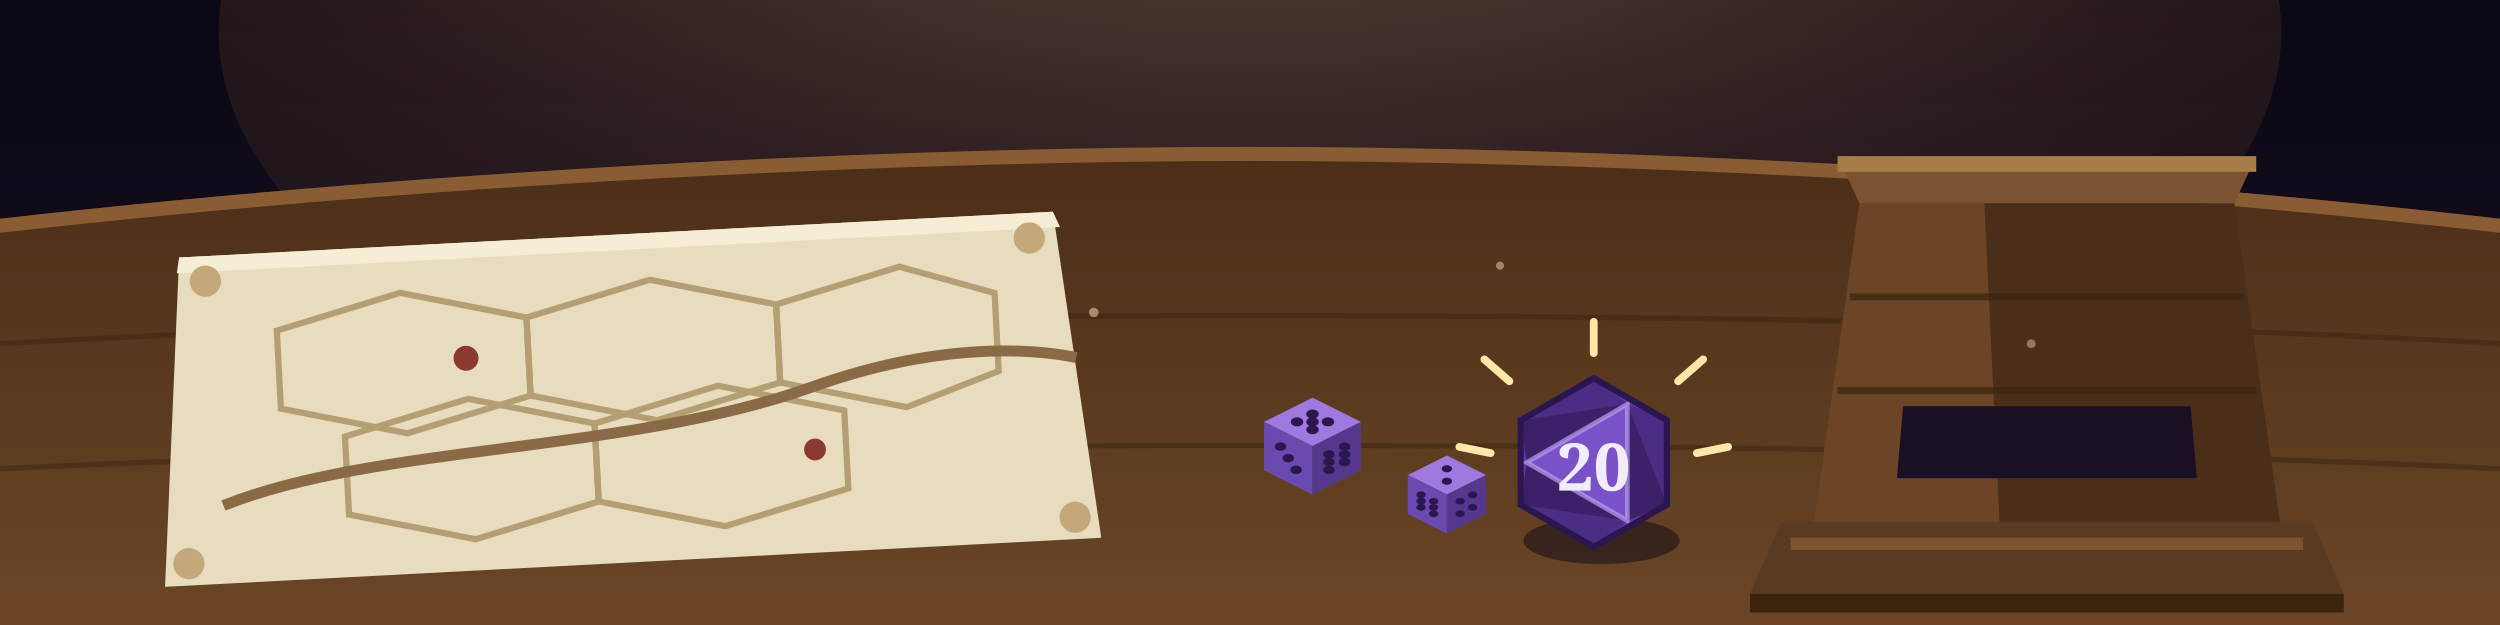
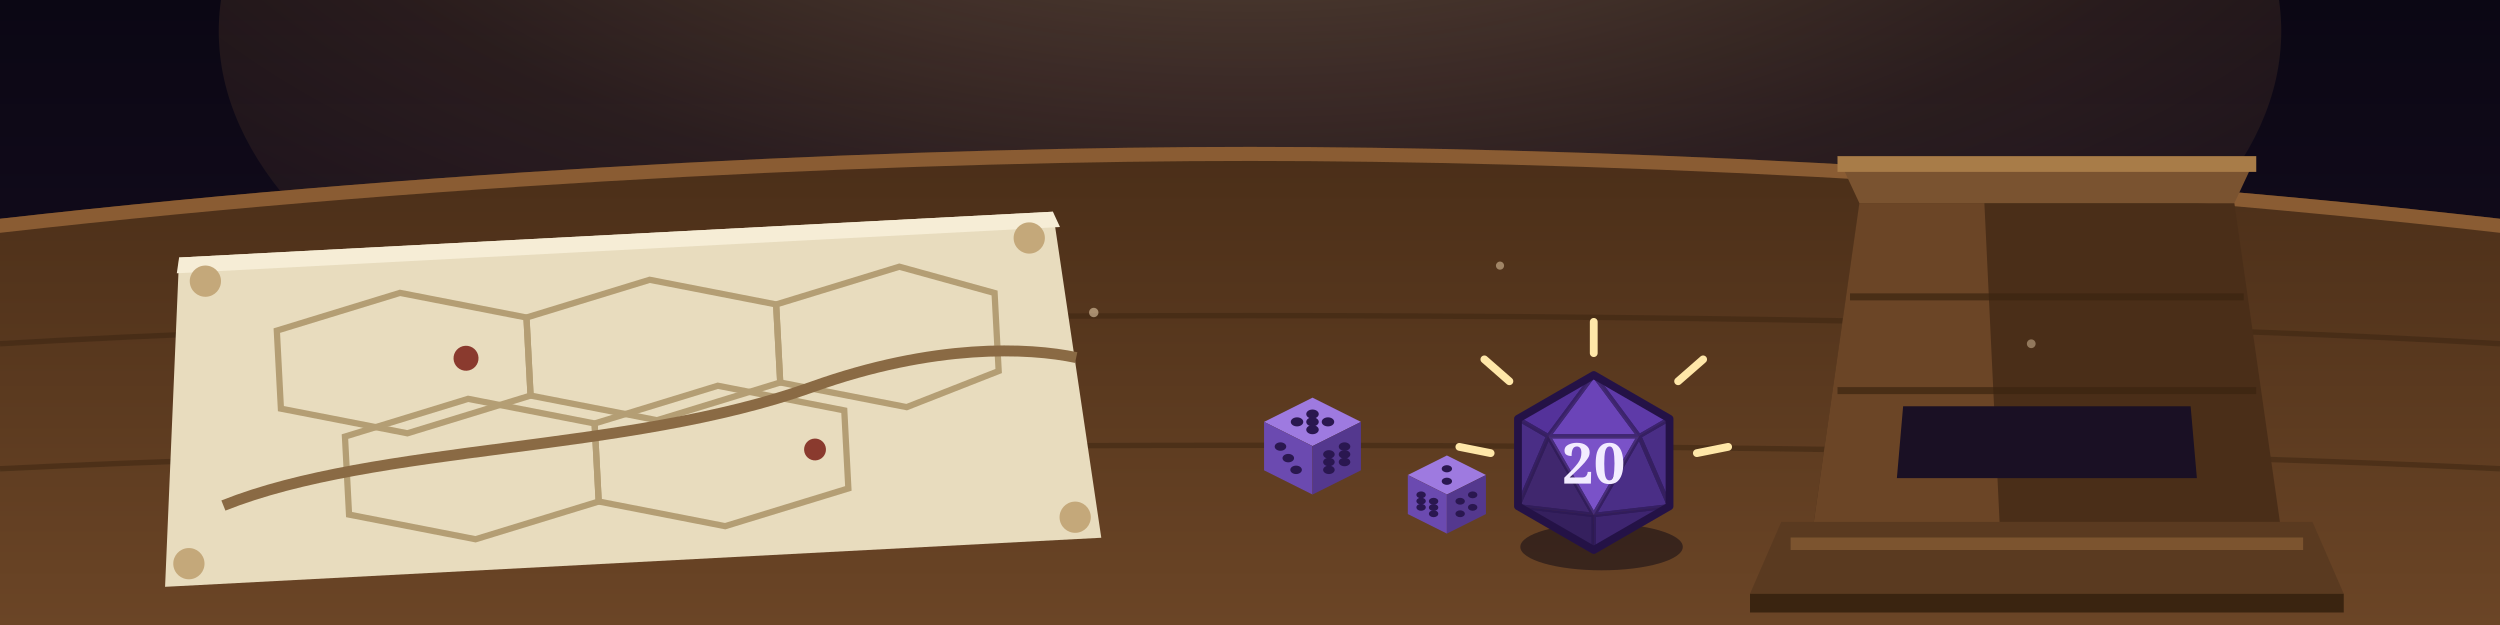
<svg xmlns="http://www.w3.org/2000/svg" viewBox="0 0 160 40" width="1600" height="400" role="presentation" preserveAspectRatio="xMidYMid slice">
  <style>
    /* The settled twenty is the resting state, so a renderer that never
       animates — or a reader who asked for less motion — gets the good frame
       rather than a blank die. */
    .face { opacity: 0 }
    .f20 { opacity: 1 }
    .f1  { animation: face1 4.8s steps(1, end) infinite }
    .f2  { animation: face2 4.8s steps(1, end) infinite }
    .f3  { animation: face3 4.8s steps(1, end) infinite }
    .f20 { animation: face20 4.8s steps(1, end) infinite }
    @keyframes face1  { 0%,8% { opacity: 1 } 9%,100% { opacity: 0 } }
    @keyframes face2  { 0%,9% { opacity: 0 } 10%,17% { opacity: 1 } 18%,100% { opacity: 0 } }
    @keyframes face3  { 0%,18% { opacity: 0 } 19%,26% { opacity: 1 } 27%,100% { opacity: 0 } }
    @keyframes face20 { 0%,27% { opacity: 0 } 28%,100% { opacity: 1 } }
    .die { animation: hop 4.8s cubic-bezier(.3,0,.4,1) infinite;
           transform-box: fill-box; transform-origin: 50% 50% }
    @keyframes hop {
      0%   { transform: translate(-19px,-11px) rotate(-150deg) }
      10%  { transform: translate(-11px,1px) rotate(-70deg) }
      18%  { transform: translate(-5px,-4px) rotate(-30deg) }
      26%  { transform: translate(0,0) rotate(0deg) }
      31%  { transform: translate(.8px,-1.2px) rotate(6deg) }
      36%,100% { transform: translate(0,0) rotate(0deg) }
    }
    .spark { animation: pop 4.8s ease-out infinite;
             transform-box: fill-box; transform-origin: 50% 50% }
    @keyframes pop {
      0%,26% { transform: scale(.2); opacity: 0 }
      30%    { transform: scale(1); opacity: .9 }
      46%,100% { transform: scale(1.7); opacity: 0 }
    }
    .mote { animation: rise 13s linear infinite }
    .m2 { animation-delay: -4.4s } .m3 { animation-delay: -8.8s }
    @keyframes rise {
      0% { transform: translate(0,0); opacity: 0 }
      25% { opacity: .55 }
      100% { transform: translate(-3px,-20px); opacity: 0 }
    }
    @media (prefers-reduced-motion: reduce) {
      .f1, .f2, .f3, .f20, .die, .spark, .mote { animation: none }
      .f20 { opacity: 1 }
    }
  </style>
  <defs>
    <linearGradient id="room" x1="0" y1="0" x2="0" y2="1">
      <stop offset="0%" stop-color="#0B0714" />
      <stop offset="100%" stop-color="#1A1024" />
    </linearGradient>
    <linearGradient id="oak" x1="0" y1="0" x2="0" y2="1">
      <stop offset="0%" stop-color="#4A2E18" />
      <stop offset="100%" stop-color="#6B4526" />
    </linearGradient>
    <radialGradient id="lamplight" cx=".5" cy=".2" r=".9">
      <stop offset="0%" stop-color="#FFD79A" stop-opacity=".38" />
      <stop offset="55%" stop-color="#FFB35A" stop-opacity=".12" />
      <stop offset="100%" stop-color="#FFB35A" stop-opacity="0" />
    </radialGradient>
    <linearGradient id="facet" x1=".2" y1="0" x2=".8" y2="1">
      <stop offset="0%" stop-color="#F2EEFF" />
      <stop offset="100%" stop-color="#C6B8F0" />
    </linearGradient>
  </defs>
  <rect width="160" height="40" fill="url(#room)" />
  <ellipse cx="80" cy="2" rx="66" ry="30" fill="url(#lamplight)" />
  <path d="M0 14 C30 10.6 60 9.4 80 9.4 C100 9.4 130 10.6 160 14 L160 40 L0 40 Z" fill="url(#oak)" />
  <path d="M0 14 C30 10.6 60 9.4 80 9.4 C100 9.4 130 10.6 160 14 L160 14.9            C130 11.5 100 10.3 80 10.3 C60 10.3 30 11.5 0 14.9 Z" fill="#8A5C33" />
  <g stroke="#3A2410" stroke-width=".35" opacity=".5" fill="none">
    <path d="M0 22 C40 19.6 120 19.6 160 22" />
    <path d="M0 30 C40 28 120 28 160 30" />
  </g>
  <g>
    <path d="M116 34 L146 34 L143 13 L119 13 Z" fill="#4A2E18" />
    <path d="M116 34 L128 34 L127 13 L119 13 Z" fill="#6B4526" />
    <path d="M119 13 L143 13 L144.4 10 L117.6 10 Z" fill="#7A5330" />
    <path d="M117.6 10 L144.4 10 L144.4 11 L117.6 11 Z" fill="#A87C48" />
    <path d="M121.4 30.6 L140.6 30.6 L140.2 26 L121.8 26 Z" fill="#1A1024" />
    <g stroke="#3A2410" stroke-width=".45" opacity=".7" fill="none">
      <path d="M118.4 19 L143.6 19" />
      <path d="M117.6 25 L144.4 25" />
    </g>
    <path d="M112 38 L150 38 L148 33.4 L114 33.4 Z" fill="#5A3A20" />
    <path d="M112 38 L150 38 L150 39.2 L112 39.2 Z" fill="#3A2410" />
    <path d="M114.6 34.4 L147.4 34.4 L147.4 35.2 L114.6 35.2 Z" fill="#8A6034" opacity=".7" />
  </g>
  <g transform="rotate(-3 40 26)">
    <path d="M12 15 L68 15 L70 36 L10 36 Z" fill="#E8DCBE" />
    <path d="M12 15 L68 15 L68.4 16 L11.8 16 Z" fill="#F6EDD6" />
    <g fill="none" stroke="#B49E74" stroke-width=".4">
      <path d="M18 20 L26 18 L34 20 L34 25 L26 27 L18 25 Z" />
      <path d="M34 20 L42 18 L50 20 L50 25 L42 27 L34 25 Z" />
      <path d="M50 20 L58 18 L64 20 L64 25 L58 27 L50 25 Z" />
      <path d="M22 27 L30 25 L38 27 L38 32 L30 34 L22 32 Z" />
      <path d="M38 27 L46 25 L54 27 L54 32 L46 34 L38 32 Z" />
    </g>
    <path d="M14 31 C24 27.6 40 29 52 25.4 C60 23 66 23.6 69 24.4" fill="none" stroke="#8A6A44" stroke-width=".7" />
    <g fill="#8A3A2E">
      <circle cx="30" cy="22.4" r=".8" />
      <circle cx="52" cy="29.4" r=".7" />
    </g>
    <g fill="#C4A87A">
      <circle cx="13.6" cy="16.6" r="1" />
      <circle cx="66.4" cy="16.6" r="1" />
      <circle cx="11.6" cy="34.6" r="1" />
      <circle cx="68.4" cy="34.6" r="1" />
    </g>
  </g>
  <path d="M84.00 25.45 L87.10 27.00 L84.00 28.55 L80.90 27.00 Z" fill="#9E7AE0" />
  <path d="M80.90 27.00 L84.00 28.55 L84.00 31.65 L80.90 30.10 Z" fill="#6B4AB0" />
  <path d="M87.10 27.00 L84.00 28.55 L84.00 31.65 L87.10 30.10 Z" fill="#54388E" />
  <ellipse cx="84.00" cy="26.50" rx="0.40" ry="0.29" fill="#2A1750" />
  <ellipse cx="84.99" cy="27.00" rx="0.40" ry="0.29" fill="#2A1750" />
  <ellipse cx="84.00" cy="27.00" rx="0.40" ry="0.29" fill="#2A1750" />
  <ellipse cx="83.01" cy="27.00" rx="0.40" ry="0.29" fill="#2A1750" />
  <ellipse cx="84.00" cy="27.50" rx="0.40" ry="0.29" fill="#2A1750" />
  <ellipse cx="81.95" cy="28.58" rx="0.37" ry="0.27" fill="#2A1750" />
  <ellipse cx="82.45" cy="29.32" rx="0.37" ry="0.27" fill="#2A1750" />
  <ellipse cx="82.95" cy="30.07" rx="0.37" ry="0.27" fill="#2A1750" />
  <ellipse cx="86.05" cy="28.58" rx="0.37" ry="0.27" fill="#2A1750" />
  <ellipse cx="85.05" cy="29.08" rx="0.37" ry="0.27" fill="#2A1750" />
  <ellipse cx="86.05" cy="29.08" rx="0.37" ry="0.27" fill="#2A1750" />
  <ellipse cx="85.05" cy="29.57" rx="0.37" ry="0.27" fill="#2A1750" />
  <ellipse cx="86.05" cy="29.57" rx="0.37" ry="0.27" fill="#2A1750" />
  <ellipse cx="85.05" cy="30.07" rx="0.37" ry="0.27" fill="#2A1750" />
  <path d="M92.60 29.15 L95.10 30.40 L92.60 31.65 L90.10 30.40 Z" fill="#9E7AE0" />
  <path d="M90.10 30.40 L92.60 31.65 L92.60 34.15 L90.10 32.90 Z" fill="#6B4AB0" />
  <path d="M95.10 30.40 L92.60 31.65 L92.60 34.15 L95.10 32.90 Z" fill="#54388E" />
  <ellipse cx="92.60" cy="30.00" rx="0.33" ry="0.23" fill="#2A1750" />
  <ellipse cx="92.60" cy="30.80" rx="0.33" ry="0.23" fill="#2A1750" />
  <ellipse cx="90.95" cy="31.67" rx="0.30" ry="0.22" fill="#2A1750" />
  <ellipse cx="91.75" cy="32.08" rx="0.30" ry="0.22" fill="#2A1750" />
  <ellipse cx="90.95" cy="32.07" rx="0.30" ry="0.22" fill="#2A1750" />
  <ellipse cx="91.75" cy="32.48" rx="0.30" ry="0.22" fill="#2A1750" />
  <ellipse cx="90.95" cy="32.47" rx="0.30" ry="0.22" fill="#2A1750" />
  <ellipse cx="91.75" cy="32.88" rx="0.30" ry="0.22" fill="#2A1750" />
  <ellipse cx="94.25" cy="31.67" rx="0.30" ry="0.22" fill="#2A1750" />
  <ellipse cx="93.45" cy="32.08" rx="0.30" ry="0.22" fill="#2A1750" />
  <ellipse cx="94.25" cy="32.47" rx="0.30" ry="0.22" fill="#2A1750" />
  <ellipse cx="93.45" cy="32.88" rx="0.30" ry="0.22" fill="#2A1750" />
  <g class="die">
-     <ellipse cx="102.5" cy="34.6" rx="5" ry="1.5" fill="#0B0714" opacity=".5" />
-     <path d="M102.00 24.20 L106.68 26.90 L106.68 32.30 L102.00 35.00 L97.32 32.30 L97.32 26.90 Z" fill="#3A2168" />
-     <path d="M102.00 24.20 L106.68 26.90 L104.15 25.87 Z" fill="#5E3AA8" />
-     <path d="M106.68 26.90 L106.68 32.30 L104.15 25.87 Z" fill="#4A2E86" />
-     <path d="M106.68 32.30 L102.00 35.00 L104.15 33.33 Z" fill="#5E3AA8" />
-     <path d="M102.00 35.00 L97.32 32.30 L104.15 33.33 Z" fill="#4A2E86" />
-     <path d="M97.32 32.30 L97.32 26.90 L97.70 29.60 Z" fill="#5E3AA8" />
-     <path d="M97.32 26.90 L102.00 24.20 L104.15 25.87 Z" fill="#4A2E86" />
-     <path d="M104.15 25.87 L104.15 33.33 L97.70 29.60 Z" fill="#7A52C8" />
-     <path d="M104.15 25.87 L104.15 33.33 L97.70 29.60 Z" fill="none" stroke="#B9A0F0" stroke-width=".3" opacity=".7" />
-     <path d="M102.00 24.20 L106.68 26.90 L106.68 32.30 L102.00 35.00 L97.32 32.30 L97.32 26.90 Z" fill="none" stroke="#2A1750" stroke-width=".4" />
-     <text x="102" y="31.4" font-family="Georgia, serif" font-size="4.2" font-weight="700" text-anchor="middle" fill="#F2ECFF" class="face f20">20</text>
-     <text x="102" y="31.4" font-family="Georgia, serif" font-size="4.2" font-weight="700" text-anchor="middle" fill="#F2ECFF" class="face f1">7</text>
-     <text x="102" y="31.4" font-family="Georgia, serif" font-size="4.2" font-weight="700" text-anchor="middle" fill="#F2ECFF" class="face f2">13</text>
-     <text x="102" y="31.4" font-family="Georgia, serif" font-size="4.2" font-weight="700" text-anchor="middle" fill="#F2ECFF" class="face f3">4</text>
+     <ellipse cx="102.5" cy="35" rx="5.2" ry="1.5" fill="#0B0714" opacity=".5" />
+     <path d="M102.00 24.00 L106.85 26.80 L104.91 27.92 Z" fill="#5E3AA8" />
+     <path d="M106.85 26.80 L106.85 32.40 L104.91 27.92 Z" fill="#4A2E86" />
+     <path d="M106.85 32.40 L102.00 35.20 L102.00 32.96 Z" fill="#3E2570" />
+     <path d="M102.00 35.20 L97.15 32.40 L102.00 32.96 Z" fill="#35205E" />
+     <path d="M97.15 32.40 L97.15 26.80 L99.09 27.92 Z" fill="#4A2E86" />
+     <path d="M97.15 26.80 L102.00 24.00 L99.09 27.92 Z" fill="#54329A" />
+     <path d="M104.91 27.92 L99.09 27.92 L102.00 24.00 Z" fill="#6B44B8" />
+     <path d="M104.91 27.92 L102.00 32.96 L106.85 32.40 Z" fill="#4A2E86" />
+     <path d="M102.00 32.96 L99.09 27.92 L97.15 32.40 Z" fill="#40276E" />
+     <path d="M102.00 32.96 L104.91 27.92 L99.09 27.92 Z" fill="#7A52C8" />
+     <g stroke="#2A1750" stroke-width=".28" opacity=".65" stroke-linejoin="round">
+       <path d="M102.00 24.00 L106.85 26.80 L104.91 27.92 Z" fill="none" />
+       <path d="M106.85 26.80 L106.85 32.40 L104.91 27.92 Z" fill="none" />
+       <path d="M106.85 32.40 L102.00 35.20 L102.00 32.96 Z" fill="none" />
+       <path d="M102.00 35.20 L97.15 32.40 L102.00 32.96 Z" fill="none" />
+       <path d="M97.15 32.40 L97.15 26.80 L99.09 27.92 Z" fill="none" />
+       <path d="M97.15 26.80 L102.00 24.00 L99.09 27.92 Z" fill="none" />
+       <path d="M104.91 27.92 L99.09 27.92 L102.00 24.00 Z" fill="none" />
+       <path d="M104.91 27.92 L102.00 32.96 L106.85 32.40 Z" fill="none" />
+       <path d="M102.00 32.96 L99.09 27.92 L97.15 32.40 Z" fill="none" />
+       <path d="M102.00 32.96 L104.91 27.92 L99.09 27.92 Z" fill="none" />
+     </g>
+     <path d="M102.00 24.00 L106.85 26.80 L106.85 32.40 L102.00 35.20 L97.15 32.40 L97.15 26.80 Z" fill="none" stroke="#241246" stroke-width=".5" stroke-linejoin="round" />
+     <text x="102.00" y="30.95" font-family="Georgia, serif" font-size="3.6" font-weight="700" text-anchor="middle" fill="#F2ECFF" class="face f20">20</text>
+     <text x="102.00" y="30.95" font-family="Georgia, serif" font-size="3.6" font-weight="700" text-anchor="middle" fill="#F2ECFF" class="face f1">7</text>
+     <text x="102.00" y="30.95" font-family="Georgia, serif" font-size="3.6" font-weight="700" text-anchor="middle" fill="#F2ECFF" class="face f2">13</text>
+     <text x="102.00" y="30.95" font-family="Georgia, serif" font-size="3.6" font-weight="700" text-anchor="middle" fill="#F2ECFF" class="face f3">4</text>
  </g>
  <g class="spark" fill="none" stroke="#FFE7A8" stroke-width=".5" stroke-linecap="round">
    <path d="M102 22.6 L102 20.6" />
    <path d="M96.6 24.4 L95 23" />
    <path d="M107.4 24.4 L109 23" />
    <path d="M95.4 29 L93.4 28.6" />
    <path d="M108.6 29 L110.6 28.6" />
  </g>
  <g fill="#FFE7C2">
    <circle class="mote" cx="70" cy="20" r=".3" opacity=".5" />
    <circle class="mote m2" cx="96" cy="17" r=".26" opacity=".45" />
    <circle class="mote m3" cx="130" cy="22" r=".28" opacity=".4" />
  </g>
</svg>
